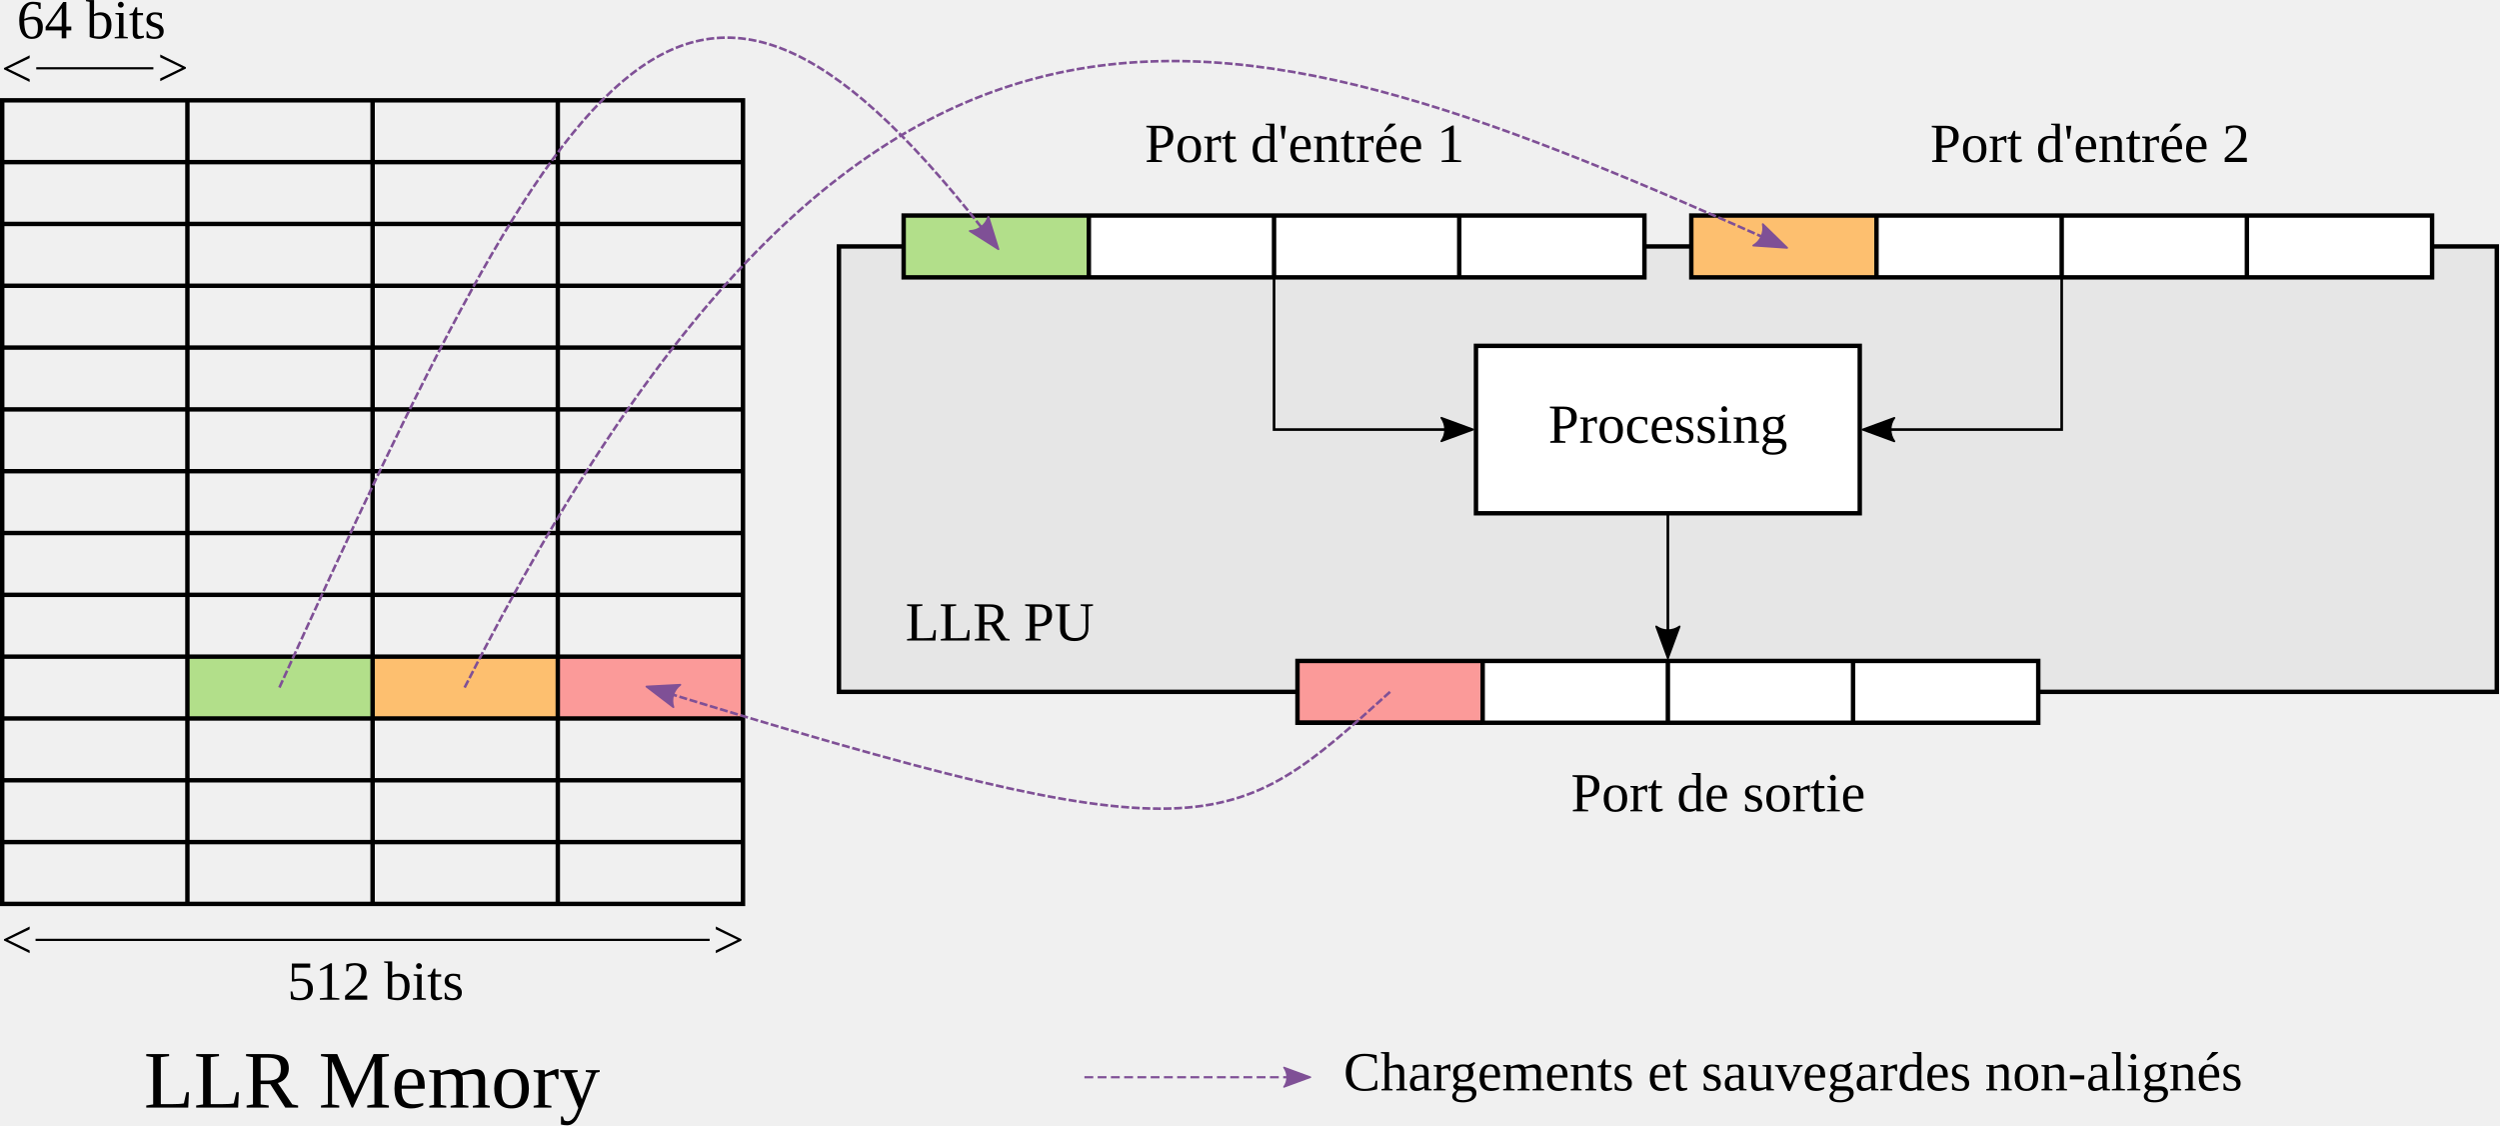
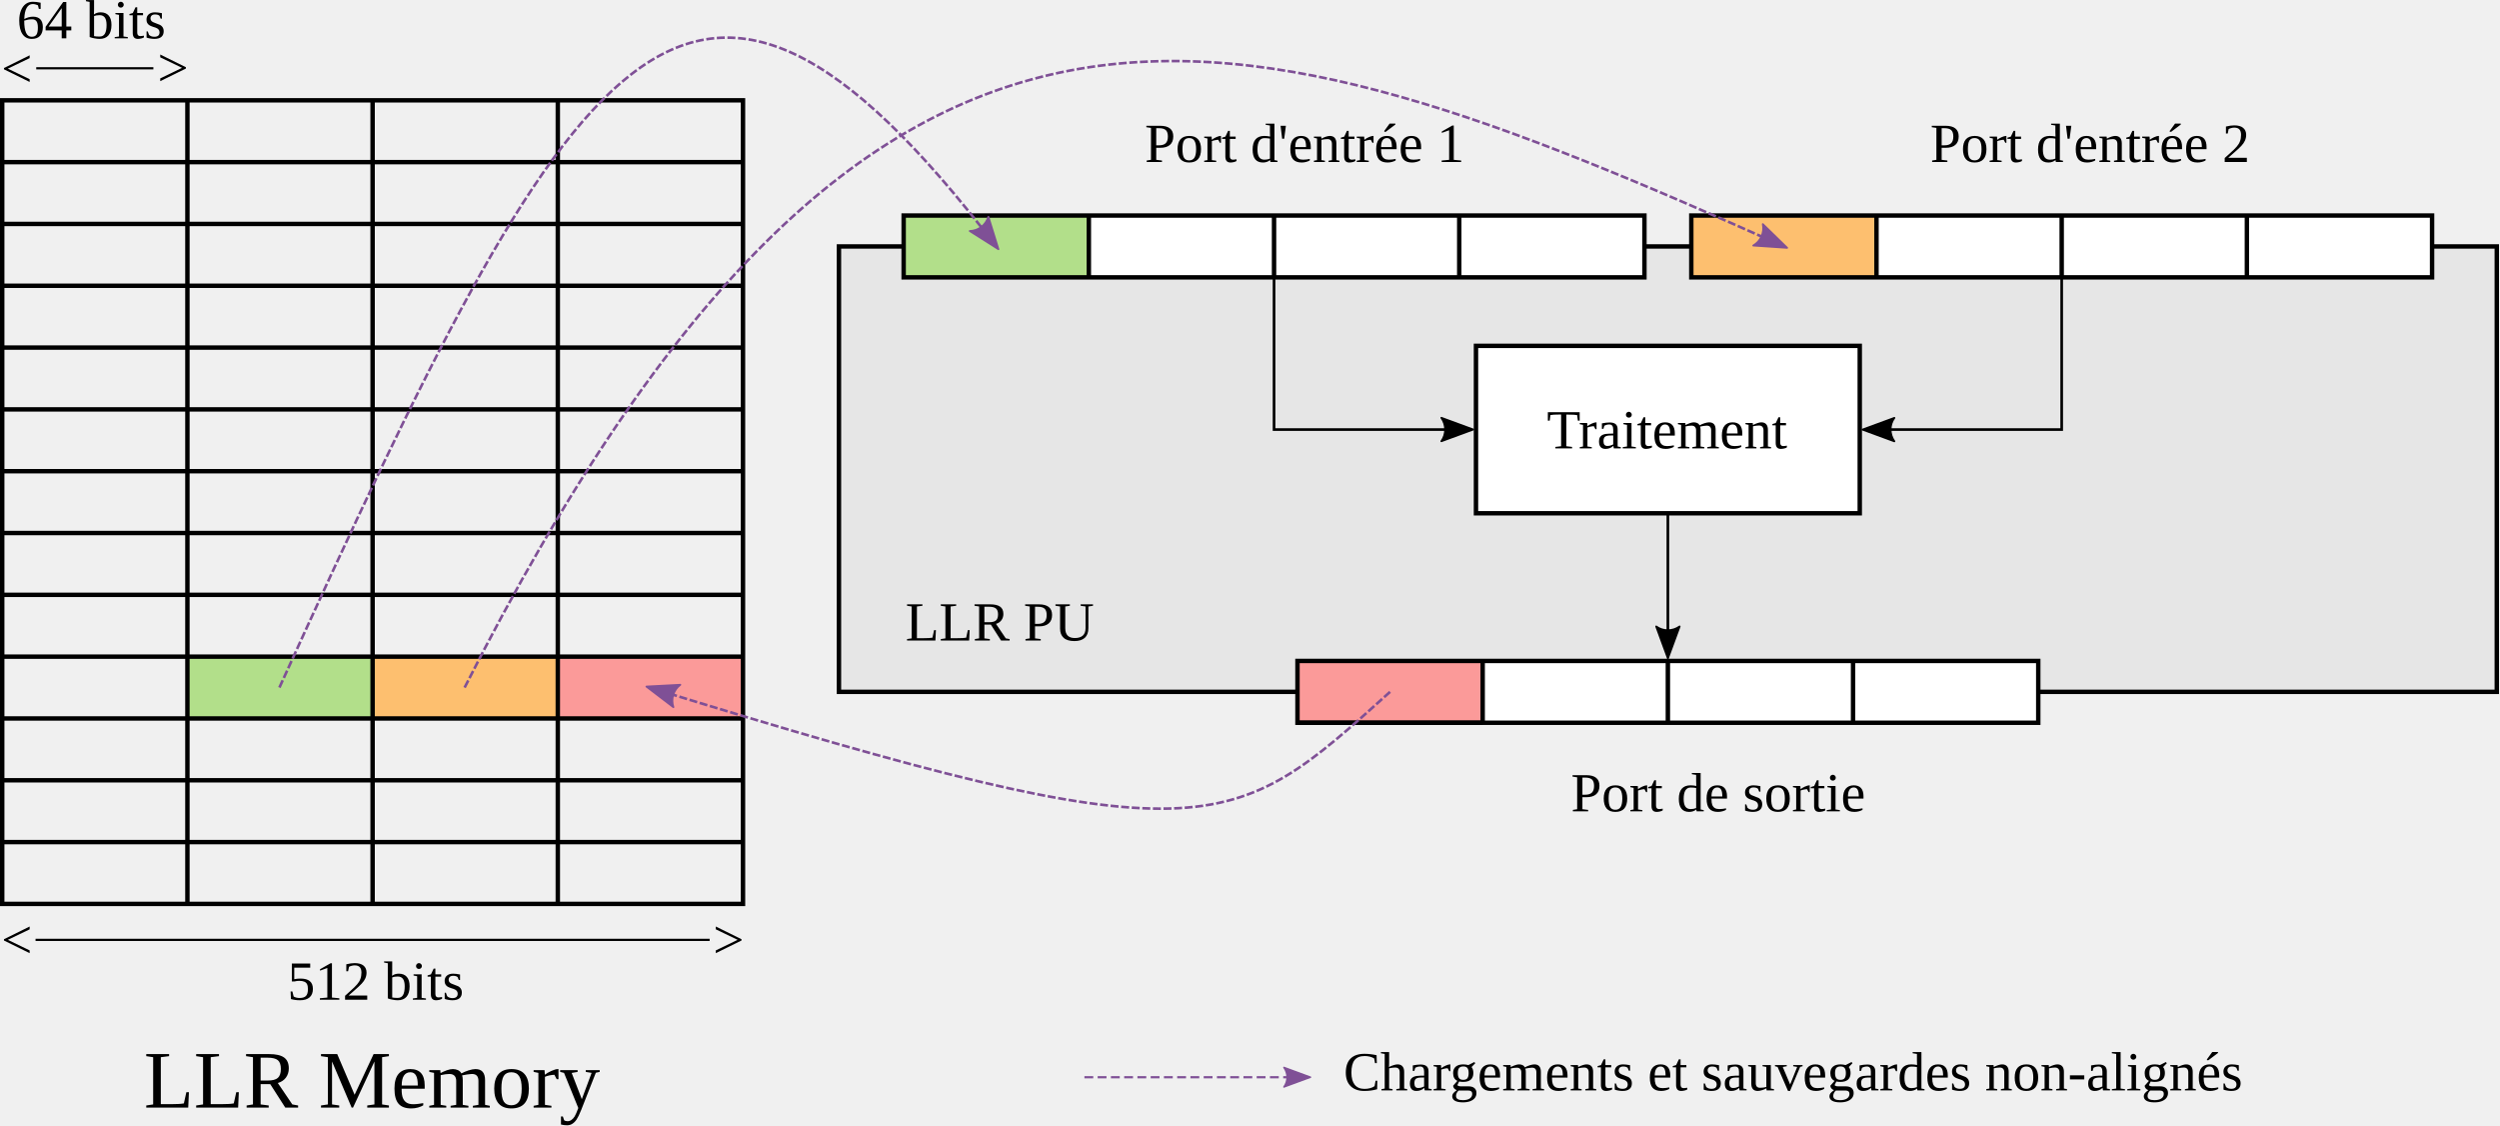
<svg xmlns="http://www.w3.org/2000/svg" xmlns:ns1="http://www.openswatchbook.org/uri/2009/osb" width="159.646mm" height="71.856mm" viewBox="0 0 565.675 254.607" id="svg7617" version="1.1">
  <defs id="defs7619">
    <marker orient="auto" refY="0" refX="0" id="marker6471" style="overflow:visible">
      <path id="path6236" style="fill:#7f5096;fill-opacity:1;fill-rule:evenodd;stroke:#7f5096;stroke-width:0.625;stroke-linejoin:round;stroke-opacity:1" d="M 8.719,4.034 -2.207,0.016 8.719,-4.002 c -1.745,2.372 -1.735,5.617 -6e-7,8.035 z" transform="matrix(-1.1,0,0,-1.1,-1.1,0)" />
    </marker>
    <marker style="overflow:visible" id="marker4532" refX="0" refY="0" orient="auto">
      <path transform="matrix(-1.1,0,0,-1.1,-1.1,0)" d="M 8.719,4.034 -2.207,0.016 8.719,-4.002 c -1.745,2.372 -1.735,5.617 -6e-7,8.035 z" style="fill:#7f5096;fill-opacity:1;fill-rule:evenodd;stroke:#7f5096;stroke-width:0.625;stroke-linejoin:round;stroke-opacity:1" id="path4534" />
    </marker>
    <marker style="overflow:visible" id="marker4528" refX="0" refY="0" orient="auto">
      <path transform="matrix(-1.1,0,0,-1.1,-1.1,0)" d="M 8.719,4.034 -2.207,0.016 8.719,-4.002 c -1.745,2.372 -1.735,5.617 -6e-7,8.035 z" style="fill:#7f5096;fill-opacity:1;fill-rule:evenodd;stroke:#7f5096;stroke-width:0.625;stroke-linejoin:round;stroke-opacity:1" id="path4530" />
    </marker>
    <marker orient="auto" refY="0" refX="0" id="marker4524" style="overflow:visible">
      <path id="path4526" style="fill:#7f5096;fill-opacity:1;fill-rule:evenodd;stroke:#7f5096;stroke-width:0.625;stroke-linejoin:round;stroke-opacity:1" d="M 8.719,4.034 -2.207,0.016 8.719,-4.002 c -1.745,2.372 -1.735,5.617 -6e-7,8.035 z" transform="matrix(-1.1,0,0,-1.1,-1.1,0)" />
    </marker>
    <marker orient="auto" refY="0" refX="0" id="marker4490" style="overflow:visible">
      <path id="path4492" style="fill:#000000;fill-opacity:1;fill-rule:evenodd;stroke:#000000;stroke-width:0.625;stroke-linejoin:round;stroke-opacity:1" d="M 8.719,4.034 -2.207,0.016 8.719,-4.002 c -1.745,2.372 -1.735,5.617 -6e-7,8.035 z" transform="matrix(-1.1,0,0,-1.1,-1.1,0)" />
    </marker>
    <marker orient="auto" refY="0" refX="0" id="marker4486" style="overflow:visible">
      <path id="path4488" style="fill:#000000;fill-opacity:1;fill-rule:evenodd;stroke:#000000;stroke-width:0.625;stroke-linejoin:round;stroke-opacity:1" d="M 8.719,4.034 -2.207,0.016 8.719,-4.002 c -1.745,2.372 -1.735,5.617 -6e-7,8.035 z" transform="matrix(-1.1,0,0,-1.1,-1.1,0)" />
    </marker>
    <marker orient="auto" refY="0" refX="0" id="Arrow2Lend" style="overflow:visible">
      <path id="path4249" style="fill:#000000;fill-opacity:1;fill-rule:evenodd;stroke:#000000;stroke-width:0.625;stroke-linejoin:round;stroke-opacity:1" d="M 8.719,4.034 -2.207,0.016 8.719,-4.002 c -1.745,2.372 -1.735,5.617 -6e-7,8.035 z" transform="matrix(-1.1,0,0,-1.1,-1.1,0)" />
    </marker>
    <linearGradient id="linearGradient4858" ns1:paint="solid" gradientTransform="matrix(3.068127,0,0,3.068127,293.4798,11707.812)">
      <stop style="stop-color:#cab2d6;stop-opacity:1;" offset="0" id="stop4860" />
    </linearGradient>
    <linearGradient id="linearGradient4882" ns1:paint="solid">
      <stop style="stop-color:#000000;stop-opacity:1;" offset="0" id="stop4884" />
    </linearGradient>
    <linearGradient id="linearGradient4834" ns1:paint="solid" gradientTransform="matrix(3.068127,0,0,3.068127,3557.851,11427.397)">
      <stop style="stop-color:#fb9a99;stop-opacity:1;" offset="0" id="stop4836" />
    </linearGradient>
    <linearGradient id="linearGradient4810" ns1:paint="solid" gradientTransform="matrix(9.413404,0,0,9.413404,11755.474,37033.779)">
      <stop style="stop-color:#a6cee3;stop-opacity:1;" offset="0" id="stop4812" />
    </linearGradient>
    <linearGradient id="linearGradient4822" ns1:paint="solid" gradientTransform="matrix(5.374153,0,0,5.374153,-3142.811,16790.834)">
      <stop style="stop-color:#b2df8a;stop-opacity:1;" offset="0" id="stop4824" />
    </linearGradient>
    <linearGradient id="linearGradient4846" ns1:paint="solid" gradientTransform="matrix(3.068127,0,0,3.068127,-2596.705,4725.2)">
      <stop style="stop-color:#fdbf6f;stop-opacity:1;" offset="0" id="stop4848" />
    </linearGradient>
    <marker style="overflow:visible" id="marker4532-0" refX="0" refY="0" orient="auto">
      <path transform="matrix(-1.1,0,0,-1.1,-1.1,0)" d="M 8.719,4.034 -2.207,0.016 8.719,-4.002 c -1.745,2.372 -1.735,5.617 -6e-7,8.035 z" style="fill:#7f5096;fill-opacity:1;fill-rule:evenodd;stroke:#7f5096;stroke-width:0.625;stroke-linejoin:round;stroke-opacity:1" id="path4534-4" />
    </marker>
  </defs>
  <g id="layer1" transform="translate(-69.7056,-47.2897)">
    <rect style="fill:#fb9a99;fill-opacity:1;stroke:none;stroke-width:1;stroke-miterlimit:4;stroke-dasharray:none" id="rect8283-2" width="41.921" height="13.987" x="195.97" y="195.869" />
    <rect style="fill:#e6e6e6;fill-opacity:1;stroke:#000000;stroke-width:1;stroke-miterlimit:4;stroke-dasharray:none;stroke-dashoffset:0;stroke-opacity:1" id="rect6530" width="375.272" height="100.782" x="259.609" y="103.052" />
    <rect style="fill:#ffffff;fill-opacity:1;stroke:none;stroke-width:1;stroke-miterlimit:4;stroke-dasharray:none" id="rect8283-1-7-2" width="41.921" height="13.987" x="400.02" y="96.059" />
    <rect style="fill:#ffffff;fill-opacity:1;stroke:none;stroke-width:1;stroke-miterlimit:4;stroke-dasharray:none" id="rect8283-1-7-7" width="41.921" height="13.987" x="358.099" y="96.059" />
    <rect style="fill:#ffffff;fill-opacity:1;stroke:none;stroke-width:1;stroke-miterlimit:4;stroke-dasharray:none" id="rect8283-1-7-26" width="41.921" height="13.987" x="494.47" y="96.059" />
    <rect style="fill:#ffffff;fill-opacity:1;stroke:none;stroke-width:1;stroke-miterlimit:4;stroke-dasharray:none" id="rect8283-1-7" width="41.921" height="13.987" x="316.178" y="96.059" />
    <rect style="fill:#fdbf6f;fill-opacity:1;stroke:none;stroke-width:1;stroke-miterlimit:4;stroke-dasharray:none" id="rect8283-7" width="41.921" height="13.987" x="154.048" y="195.869" />
    <rect style="fill:#b2df8a;fill-opacity:1;stroke:none;stroke-width:1;stroke-miterlimit:4;stroke-dasharray:none" id="rect8283" width="41.921" height="13.987" x="112.127" y="195.869" />
    <rect style="fill:none;fill-opacity:1;stroke:#000000;stroke-width:1;stroke-miterlimit:4;stroke-dasharray:none" id="rect8165" width="167.685" height="181.827" x="70.206" y="69.989" />
    <path style="fill:none;fill-rule:evenodd;stroke:#000000;stroke-width:1px;stroke-linecap:butt;stroke-linejoin:miter;stroke-opacity:1" d="m 70.206,83.976 167.685,0" id="path8167" />
    <path style="fill:none;fill-rule:evenodd;stroke:#000000;stroke-width:1px;stroke-linecap:butt;stroke-linejoin:miter;stroke-opacity:1" d="m 70.206,97.962 167.685,0" id="path8167-2" />
    <path style="fill:none;fill-rule:evenodd;stroke:#000000;stroke-width:1px;stroke-linecap:butt;stroke-linejoin:miter;stroke-opacity:1" d="m 70.206,125.936 167.685,0" id="path8167-9" />
    <path style="fill:none;fill-rule:evenodd;stroke:#000000;stroke-width:1px;stroke-linecap:butt;stroke-linejoin:miter;stroke-opacity:1" d="m 70.206,153.909 167.685,0" id="path8167-1" />
    <path style="fill:none;fill-rule:evenodd;stroke:#000000;stroke-width:1px;stroke-linecap:butt;stroke-linejoin:miter;stroke-opacity:1" d="m 70.206,181.883 167.685,0" id="path8167-27" />
    <path style="fill:none;fill-rule:evenodd;stroke:#000000;stroke-width:1px;stroke-linecap:butt;stroke-linejoin:miter;stroke-opacity:1" d="m 70.206,195.869 167.685,0" id="path8167-0" />
    <path style="fill:none;fill-rule:evenodd;stroke:#000000;stroke-width:1px;stroke-linecap:butt;stroke-linejoin:miter;stroke-opacity:1" d="m 70.206,223.843 167.685,0" id="path8167-93" />
    <path style="fill:none;fill-rule:evenodd;stroke:#000000;stroke-width:1px;stroke-linecap:butt;stroke-linejoin:miter;stroke-opacity:1" d="m 70.206,237.83 167.685,0" id="path8167-6" />
    <path style="fill:none;fill-rule:evenodd;stroke:#000000;stroke-width:1px;stroke-linecap:butt;stroke-linejoin:miter;stroke-opacity:1" d="m 70.206,209.856 167.685,0" id="path8167-26" />
    <path style="fill:none;fill-rule:evenodd;stroke:#000000;stroke-width:1px;stroke-linecap:butt;stroke-linejoin:miter;stroke-opacity:1" d="m 70.206,167.896 167.685,0" id="path8167-18" />
    <path style="fill:none;fill-rule:evenodd;stroke:#000000;stroke-width:1px;stroke-linecap:butt;stroke-linejoin:miter;stroke-opacity:1" d="m 70.206,139.923 167.685,0" id="path8167-7" />
    <path style="fill:none;fill-rule:evenodd;stroke:#000000;stroke-width:1px;stroke-linecap:butt;stroke-linejoin:miter;stroke-opacity:1" d="m 70.206,111.949 167.685,0" id="path8167-92" />
    <path style="fill:none;fill-rule:evenodd;stroke:#000000;stroke-width:1px;stroke-linecap:butt;stroke-linejoin:miter;stroke-opacity:1" d="m 112.127,69.989 0,181.827" id="path8260" />
    <path style="fill:none;fill-rule:evenodd;stroke:#000000;stroke-width:1px;stroke-linecap:butt;stroke-linejoin:miter;stroke-opacity:1" d="m 154.048,69.989 0,181.827" id="path8262" />
    <path style="fill:none;fill-rule:evenodd;stroke:#000000;stroke-width:1px;stroke-linecap:butt;stroke-linejoin:miter;stroke-opacity:1" d="m 195.97,69.989 0,181.827" id="path8264" />
    <rect style="fill:#b2df8a;fill-opacity:1;stroke:none;stroke-width:1;stroke-miterlimit:4;stroke-dasharray:none" id="rect8283-1" width="41.921" height="13.987" x="274.256" y="96.059" />
    <rect style="fill:#ffffff;fill-opacity:1;stroke:none;stroke-width:1;stroke-miterlimit:4;stroke-dasharray:none" id="rect8283-1-7-1" width="41.921" height="13.987" x="536.391" y="96.059" />
    <rect style="fill:#fdbf6f;fill-opacity:1;stroke:none;stroke-width:1;stroke-miterlimit:4;stroke-dasharray:none" id="rect8283-7-9" width="41.921" height="13.987" x="452.548" y="96.059" />
    <rect style="fill:none;fill-opacity:1;stroke:#000000;stroke-width:1;stroke-miterlimit:4;stroke-dasharray:none" id="rect16269" width="167.685" height="13.987" x="274.256" y="96.059" />
    <path style="fill:none;fill-rule:evenodd;stroke:#000000;stroke-width:1px;stroke-linecap:butt;stroke-linejoin:miter;stroke-opacity:1" d="m 316.178,96.059 0,13.987" id="path16271-2" />
    <path style="fill:none;fill-rule:evenodd;stroke:#000000;stroke-width:1px;stroke-linecap:butt;stroke-linejoin:miter;stroke-opacity:1" d="m 358.099,96.059 0,13.987" id="path16271-8" />
    <path style="fill:none;fill-rule:evenodd;stroke:#000000;stroke-width:1px;stroke-linecap:butt;stroke-linejoin:miter;stroke-opacity:1" d="m 400.02,96.059 0,13.987" id="path16271-9" />
    <rect style="fill:#ffffff;fill-opacity:1;stroke:none;stroke-width:1;stroke-miterlimit:4;stroke-dasharray:none" id="rect8283-1-7-0" width="41.921" height="13.987" x="578.312" y="96.059" />
    <rect style="fill:none;fill-opacity:1;stroke:#000000;stroke-width:1;stroke-miterlimit:4;stroke-dasharray:none" id="rect16269-3" width="167.685" height="13.987" x="452.548" y="96.059" />
    <path style="fill:none;fill-rule:evenodd;stroke:#000000;stroke-width:1px;stroke-linecap:butt;stroke-linejoin:miter;stroke-opacity:1" d="m 494.47,96.059 0,13.987" id="path16271-2-1" />
    <path style="fill:none;fill-rule:evenodd;stroke:#000000;stroke-width:1px;stroke-linecap:butt;stroke-linejoin:miter;stroke-opacity:1" d="m 536.391,96.059 0,13.987" id="path16271-8-2" />
    <path style="fill:none;fill-rule:evenodd;stroke:#000000;stroke-width:1px;stroke-linecap:butt;stroke-linejoin:miter;stroke-opacity:1" d="m 578.312,96.059 0,13.987" id="path16271-9-9" />
    <path id="rect8283-2-1" d="m 363.402,196.841 41.921,0 0,13.987 -41.921,0 z" style="fill:#fb9a99;fill-opacity:1;stroke:none;stroke-width:1;stroke-miterlimit:4;stroke-dasharray:none" />
    <rect style="fill:#ffffff;fill-opacity:1;stroke:none;stroke-width:1;stroke-miterlimit:4;stroke-dasharray:none" id="rect8283-1-7-6" width="41.921" height="13.987" x="405.324" y="196.841" />
    <rect style="fill:#ffffff;fill-opacity:1;stroke:none;stroke-width:1;stroke-miterlimit:4;stroke-dasharray:none" id="rect8283-1-7-6-1" width="41.921" height="13.987" x="447.245" y="196.841" />
    <rect style="fill:#ffffff;fill-opacity:1;stroke:none;stroke-width:1;stroke-miterlimit:4;stroke-dasharray:none" id="rect8283-1-7-6-5" width="41.921" height="13.987" x="489.166" y="196.841" />
    <path id="rect16269-7" d="m 363.402,196.841 167.685,0 0,13.987 -167.685,0 z" style="fill:none;fill-opacity:1;stroke:#000000;stroke-width:1;stroke-miterlimit:4;stroke-dasharray:none" />
    <path style="fill:none;fill-rule:evenodd;stroke:#000000;stroke-width:1px;stroke-linecap:butt;stroke-linejoin:miter;stroke-opacity:1" d="m 405.324,196.841 0,13.987" id="path16271-2-5" />
    <path style="fill:none;fill-rule:evenodd;stroke:#000000;stroke-width:1px;stroke-linecap:butt;stroke-linejoin:miter;stroke-opacity:1" d="m 447.245,196.841 0,13.987" id="path16271-8-0" />
    <path style="fill:none;fill-rule:evenodd;stroke:#000000;stroke-width:1px;stroke-linecap:butt;stroke-linejoin:miter;stroke-opacity:1" d="m 489.166,196.841 0,13.987" id="path16271-9-3" />
    <text id="text4332" y="83.937" x="328.836" style="font-style:normal;font-weight:normal;font-size:12.5px;line-height:125%;font-family:sans-serif;letter-spacing:0px;word-spacing:0px;fill:#000000;fill-opacity:1;stroke:none;stroke-width:1px;stroke-linecap:butt;stroke-linejoin:miter;stroke-opacity:1" xml:space="preserve">
      <tspan style="font-style:normal;font-variant:normal;font-weight:normal;font-stretch:normal;font-family:'Times New Roman';-inkscape-font-specification:'Times New Roman, '" y="83.937" x="328.836" id="tspan4334">Port d'entrée 1</tspan>
    </text>
    <text id="text4332-3" y="83.937" x="506.624" style="font-style:normal;font-weight:normal;font-size:12.5px;line-height:125%;font-family:sans-serif;letter-spacing:0px;word-spacing:0px;fill:#000000;fill-opacity:1;stroke:none;stroke-width:1px;stroke-linecap:butt;stroke-linejoin:miter;stroke-opacity:1" xml:space="preserve">
      <tspan style="font-style:normal;font-variant:normal;font-weight:normal;font-stretch:normal;font-family:'Times New Roman';-inkscape-font-specification:'Times New Roman, '" y="83.937" x="506.624" id="tspan4334-6">Port d'entrée 2</tspan>
    </text>
    <text id="text4332-7" y="230.873" x="425.31" style="font-style:normal;font-weight:normal;font-size:12.5px;line-height:125%;font-family:sans-serif;letter-spacing:0px;word-spacing:0px;fill:#000000;fill-opacity:1;stroke:none;stroke-width:1px;stroke-linecap:butt;stroke-linejoin:miter;stroke-opacity:1" xml:space="preserve">
      <tspan style="font-style:normal;font-variant:normal;font-weight:normal;font-stretch:normal;font-family:'Times New Roman';-inkscape-font-specification:'Times New Roman, '" y="230.873" x="425.31" id="tspan4334-5">Port de sortie</tspan>
    </text>
    <rect style="fill:#ffffff;fill-opacity:1;stroke:#000000;stroke-width:1;stroke-miterlimit:4;stroke-dasharray:none" id="rect16441" width="86.873" height="37.881" x="403.808" y="125.547" />
-     <text xml:space="preserve" style="font-style:normal;font-weight:normal;font-size:26.121px;line-height:125%;font-family:sans-serif;letter-spacing:0px;word-spacing:0px;fill:#000000;fill-opacity:1;stroke:none;stroke-width:1px;stroke-linecap:butt;stroke-linejoin:miter;stroke-opacity:1" x="420.179" y="147.478" id="text4188">
-       <tspan id="tspan4190" x="420.179" y="147.478" style="font-style:normal;font-variant:normal;font-weight:normal;font-stretch:normal;font-size:12.5px;font-family:'Times New Roman';-inkscape-font-specification:'Times New Roman, '">Processing</tspan>
+     <text xml:space="preserve" style="font-style:normal;font-weight:normal;font-size:26.121px;line-height:125%;font-family:sans-serif;letter-spacing:0px;word-spacing:0px;fill:#000000;fill-opacity:1;stroke:none;stroke-width:1px;stroke-linecap:butt;stroke-linejoin:miter;stroke-opacity:1" x="419.859" y="148.742" id="text4188">
+       <tspan id="tspan4190" x="419.859" y="148.742" style="font-style:normal;font-variant:normal;font-weight:normal;font-stretch:normal;font-size:12.5px;font-family:'Times New Roman';-inkscape-font-specification:'Times New Roman, '">Traitement</tspan>
    </text>
    <path style="fill:none;fill-rule:evenodd;stroke:#000000;stroke-width:0.6;stroke-linecap:butt;stroke-linejoin:miter;stroke-miterlimit:4;stroke-dasharray:none;stroke-opacity:1;marker-end:url(#marker4486)" d="m 358.099,110.045 0,34.442 44.287,0" id="path4218" />
    <path style="fill:none;fill-rule:evenodd;stroke:#000000;stroke-width:0.6;stroke-linecap:butt;stroke-linejoin:miter;stroke-miterlimit:4;stroke-dasharray:none;stroke-opacity:1;marker-end:url(#Arrow2Lend)" d="m 536.391,110.045 0,34.442 -44.289,0" id="path4220" />
    <path style="fill:none;fill-rule:evenodd;stroke:#000000;stroke-width:0.6;stroke-linecap:butt;stroke-linejoin:miter;stroke-miterlimit:4;stroke-dasharray:none;stroke-opacity:1;marker-end:url(#marker4490)" d="m 447.245,163.428 0,32.024" id="path4222" />
    <path style="fill:none;fill-rule:evenodd;stroke:#000000;stroke-width:1px;stroke-linecap:butt;stroke-linejoin:miter;stroke-opacity:1" d="m 363.402,210.827 41.921,0" id="path4494" />
    <path style="fill:none;fill-rule:evenodd;stroke:#7f5096;stroke-width:0.6;stroke-linecap:butt;stroke-linejoin:miter;stroke-miterlimit:4;stroke-dasharray:1.8, 0.6;stroke-dashoffset:0;stroke-opacity:1;marker-end:url(#marker4532)" d="m 384.363,203.834 c -36.172,32.598 -41.097,38.139 -167.568,-0.971" id="path4518" />
    <path style="fill:none;fill-rule:evenodd;stroke:#7f5096;stroke-width:0.6;stroke-linecap:butt;stroke-linejoin:miter;stroke-miterlimit:4;stroke-dasharray:1.8, 0.6;stroke-dashoffset:0;stroke-opacity:1;marker-end:url(#marker4524)" d="M 174.873,202.863 C 267.565,19.963 347.603,46.813 473.509,103.052" id="path4520" />
    <path style="fill:none;fill-rule:evenodd;stroke:#7f5096;stroke-width:0.6;stroke-linecap:butt;stroke-linejoin:miter;stroke-miterlimit:4;stroke-dasharray:1.8, 0.6;stroke-dashoffset:0;stroke-opacity:1;marker-end:url(#marker4528)" d="M 132.952,202.863 C 199.062,57.693 225.069,11.323 295.217,103.052" id="path4522" />
    <text xml:space="preserve" style="font-style:normal;font-weight:normal;font-size:24.659px;line-height:125%;font-family:sans-serif;letter-spacing:0px;word-spacing:0px;fill:#000000;fill-opacity:1;stroke:none;stroke-width:1px;stroke-linecap:butt;stroke-linejoin:miter;stroke-opacity:1" x="102.282" y="297.905" id="text4536">
      <tspan id="tspan4538" x="102.282" y="297.905" style="font-style:normal;font-variant:normal;font-weight:normal;font-stretch:normal;font-size:18.494px;font-family:'Times New Roman';-inkscape-font-specification:'Times New Roman, '">LLR Memory</tspan>
    </text>
    <text id="text4332-35" y="273.494" x="134.769" style="font-style:normal;font-weight:normal;font-size:12.5px;line-height:125%;font-family:sans-serif;letter-spacing:0px;word-spacing:0px;fill:#000000;fill-opacity:1;stroke:none;stroke-width:1px;stroke-linecap:butt;stroke-linejoin:miter;stroke-opacity:1" xml:space="preserve">
      <tspan style="font-style:normal;font-variant:normal;font-weight:normal;font-stretch:normal;font-family:'Times New Roman';-inkscape-font-specification:'Times New Roman, '" y="273.494" x="134.769" id="tspan4334-62">512 bits</tspan>
    </text>
    <g id="g4735">
      <text id="text4411" y="264.102" x="69.98" style="font-style:normal;font-weight:normal;font-size:12.5px;line-height:125%;font-family:sans-serif;letter-spacing:0px;word-spacing:0px;fill:#000000;fill-opacity:1;stroke:none;stroke-width:1px;stroke-linecap:butt;stroke-linejoin:miter;stroke-opacity:1" xml:space="preserve">
        <tspan style="font-style:normal;font-variant:normal;font-weight:normal;font-stretch:normal;font-family:'Times New Roman';-inkscape-font-specification:'Times New Roman, '" y="264.102" x="69.98" id="tspan4413">&lt;</tspan>
      </text>
      <text id="text4411-9" y="264.102" x="231.098" style="font-style:normal;font-weight:normal;font-size:12.5px;line-height:125%;font-family:sans-serif;letter-spacing:0px;word-spacing:0px;fill:#000000;fill-opacity:1;stroke:none;stroke-width:1px;stroke-linecap:butt;stroke-linejoin:miter;stroke-opacity:1" xml:space="preserve">
        <tspan style="font-style:normal;font-variant:normal;font-weight:normal;font-stretch:normal;font-family:'Times New Roman';-inkscape-font-specification:'Times New Roman, '" y="264.102" x="231.098" id="tspan4413-1">&gt;</tspan>
      </text>
    </g>
    <text id="text4332-35-2" y="55.969" x="73.53" style="font-style:normal;font-weight:normal;font-size:12.5px;line-height:125%;font-family:sans-serif;letter-spacing:0px;word-spacing:0px;fill:#000000;fill-opacity:1;stroke:none;stroke-width:1px;stroke-linecap:butt;stroke-linejoin:miter;stroke-opacity:1" xml:space="preserve">
      <tspan style="font-style:normal;font-variant:normal;font-weight:normal;font-stretch:normal;font-family:'Times New Roman';-inkscape-font-specification:'Times New Roman, '" y="55.969" x="73.53" id="tspan4334-62-7">64 bits</tspan>
    </text>
    <g id="g4465">
      <text id="text4411-0" y="66.974" x="69.98" style="font-style:normal;font-weight:normal;font-size:12.5px;line-height:125%;font-family:sans-serif;letter-spacing:0px;word-spacing:0px;fill:#000000;fill-opacity:1;stroke:none;stroke-width:1px;stroke-linecap:butt;stroke-linejoin:miter;stroke-opacity:1" xml:space="preserve">
        <tspan style="font-style:normal;font-variant:normal;font-weight:normal;font-stretch:normal;font-family:'Times New Roman';-inkscape-font-specification:'Times New Roman, '" y="66.974" x="69.98" id="tspan4413-9">&lt;</tspan>
      </text>
      <text id="text4411-9-3" y="66.8" x="105.334" style="font-style:normal;font-weight:normal;font-size:12.5px;line-height:125%;font-family:sans-serif;letter-spacing:0px;word-spacing:0px;fill:#000000;fill-opacity:1;stroke:none;stroke-width:1px;stroke-linecap:butt;stroke-linejoin:miter;stroke-opacity:1" xml:space="preserve">
        <tspan style="font-style:normal;font-variant:normal;font-weight:normal;font-stretch:normal;font-family:'Times New Roman';-inkscape-font-specification:'Times New Roman, '" y="66.8" x="105.334" id="tspan4413-1-6">&gt;</tspan>
      </text>
    </g>
    <path style="fill:none;fill-rule:evenodd;stroke:#000000;stroke-width:0.5;stroke-linecap:butt;stroke-linejoin:miter;stroke-miterlimit:4;stroke-dasharray:none;stroke-opacity:1" d="m 104.425,62.74 -26.517,0" id="path4463" />
    <path style="fill:none;fill-rule:evenodd;stroke:#000000;stroke-width:0.5;stroke-linecap:butt;stroke-linejoin:miter;stroke-miterlimit:4;stroke-dasharray:none;stroke-opacity:1" d="m 230.342,259.954 -152.588,0" id="path4463-9" />
    <path style="fill:none;fill-rule:evenodd;stroke:#7f5096;stroke-width:0.5;stroke-linecap:butt;stroke-linejoin:miter;stroke-miterlimit:4;stroke-dasharray:2, 1;stroke-dashoffset:0;stroke-opacity:1;marker-end:url(#marker6471)" d="m 315.173,291.037 50.508,0" id="path6209" />
    <text id="text4332-7-7" y="294.019" x="373.827" style="font-style:normal;font-weight:normal;font-size:12.5px;line-height:125%;font-family:sans-serif;letter-spacing:0px;word-spacing:0px;fill:#000000;fill-opacity:1;stroke:none;stroke-width:1px;stroke-linecap:butt;stroke-linejoin:miter;stroke-opacity:1" xml:space="preserve">
      <tspan style="font-style:normal;font-variant:normal;font-weight:normal;font-stretch:normal;font-family:'Times New Roman';-inkscape-font-specification:'Times New Roman, '" y="294.019" x="373.827" id="tspan4334-5-1">Chargements et sauvegardes non-alignés</tspan>
    </text>
    <text id="text4332-7-9" y="192.222" x="274.665" style="font-style:normal;font-weight:normal;font-size:12.5px;line-height:125%;font-family:sans-serif;letter-spacing:0px;word-spacing:0px;fill:#000000;fill-opacity:1;stroke:none;stroke-width:1px;stroke-linecap:butt;stroke-linejoin:miter;stroke-opacity:1" xml:space="preserve">
      <tspan style="font-style:normal;font-variant:normal;font-weight:normal;font-stretch:normal;font-family:'Times New Roman';-inkscape-font-specification:'Times New Roman, '" y="192.222" x="274.665" id="tspan4334-5-4">LLR PU</tspan>
    </text>
  </g>
</svg>
